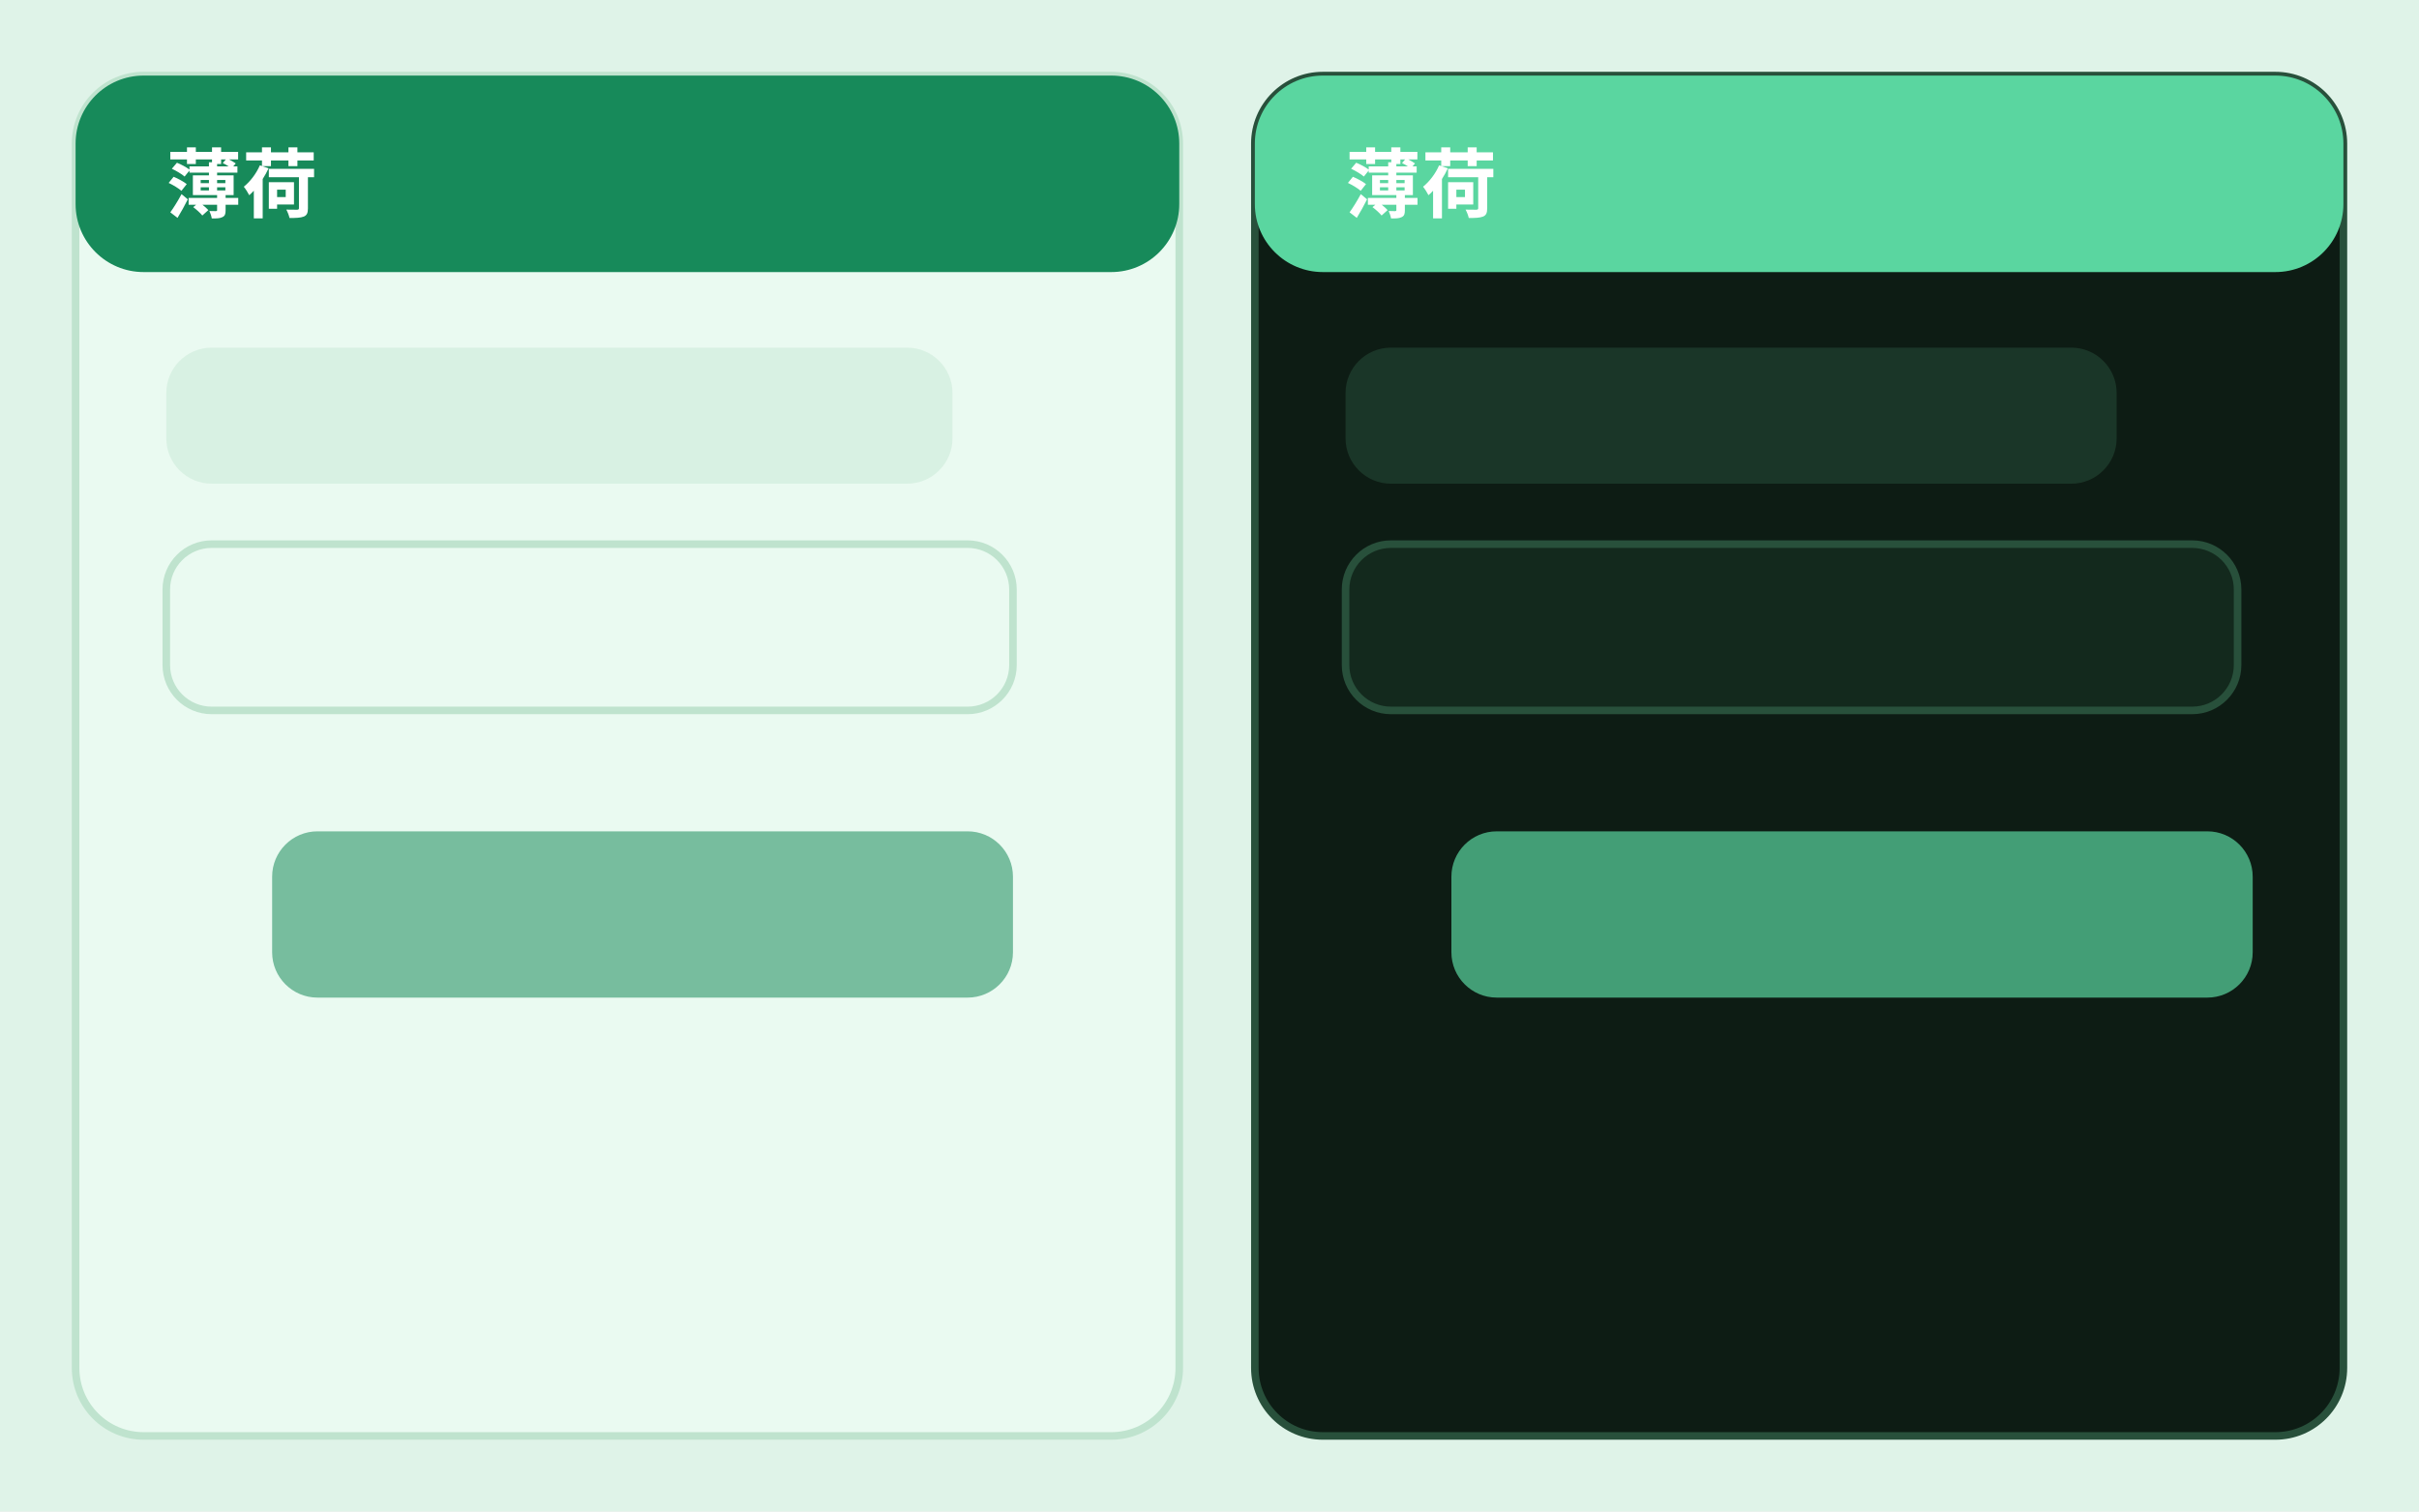
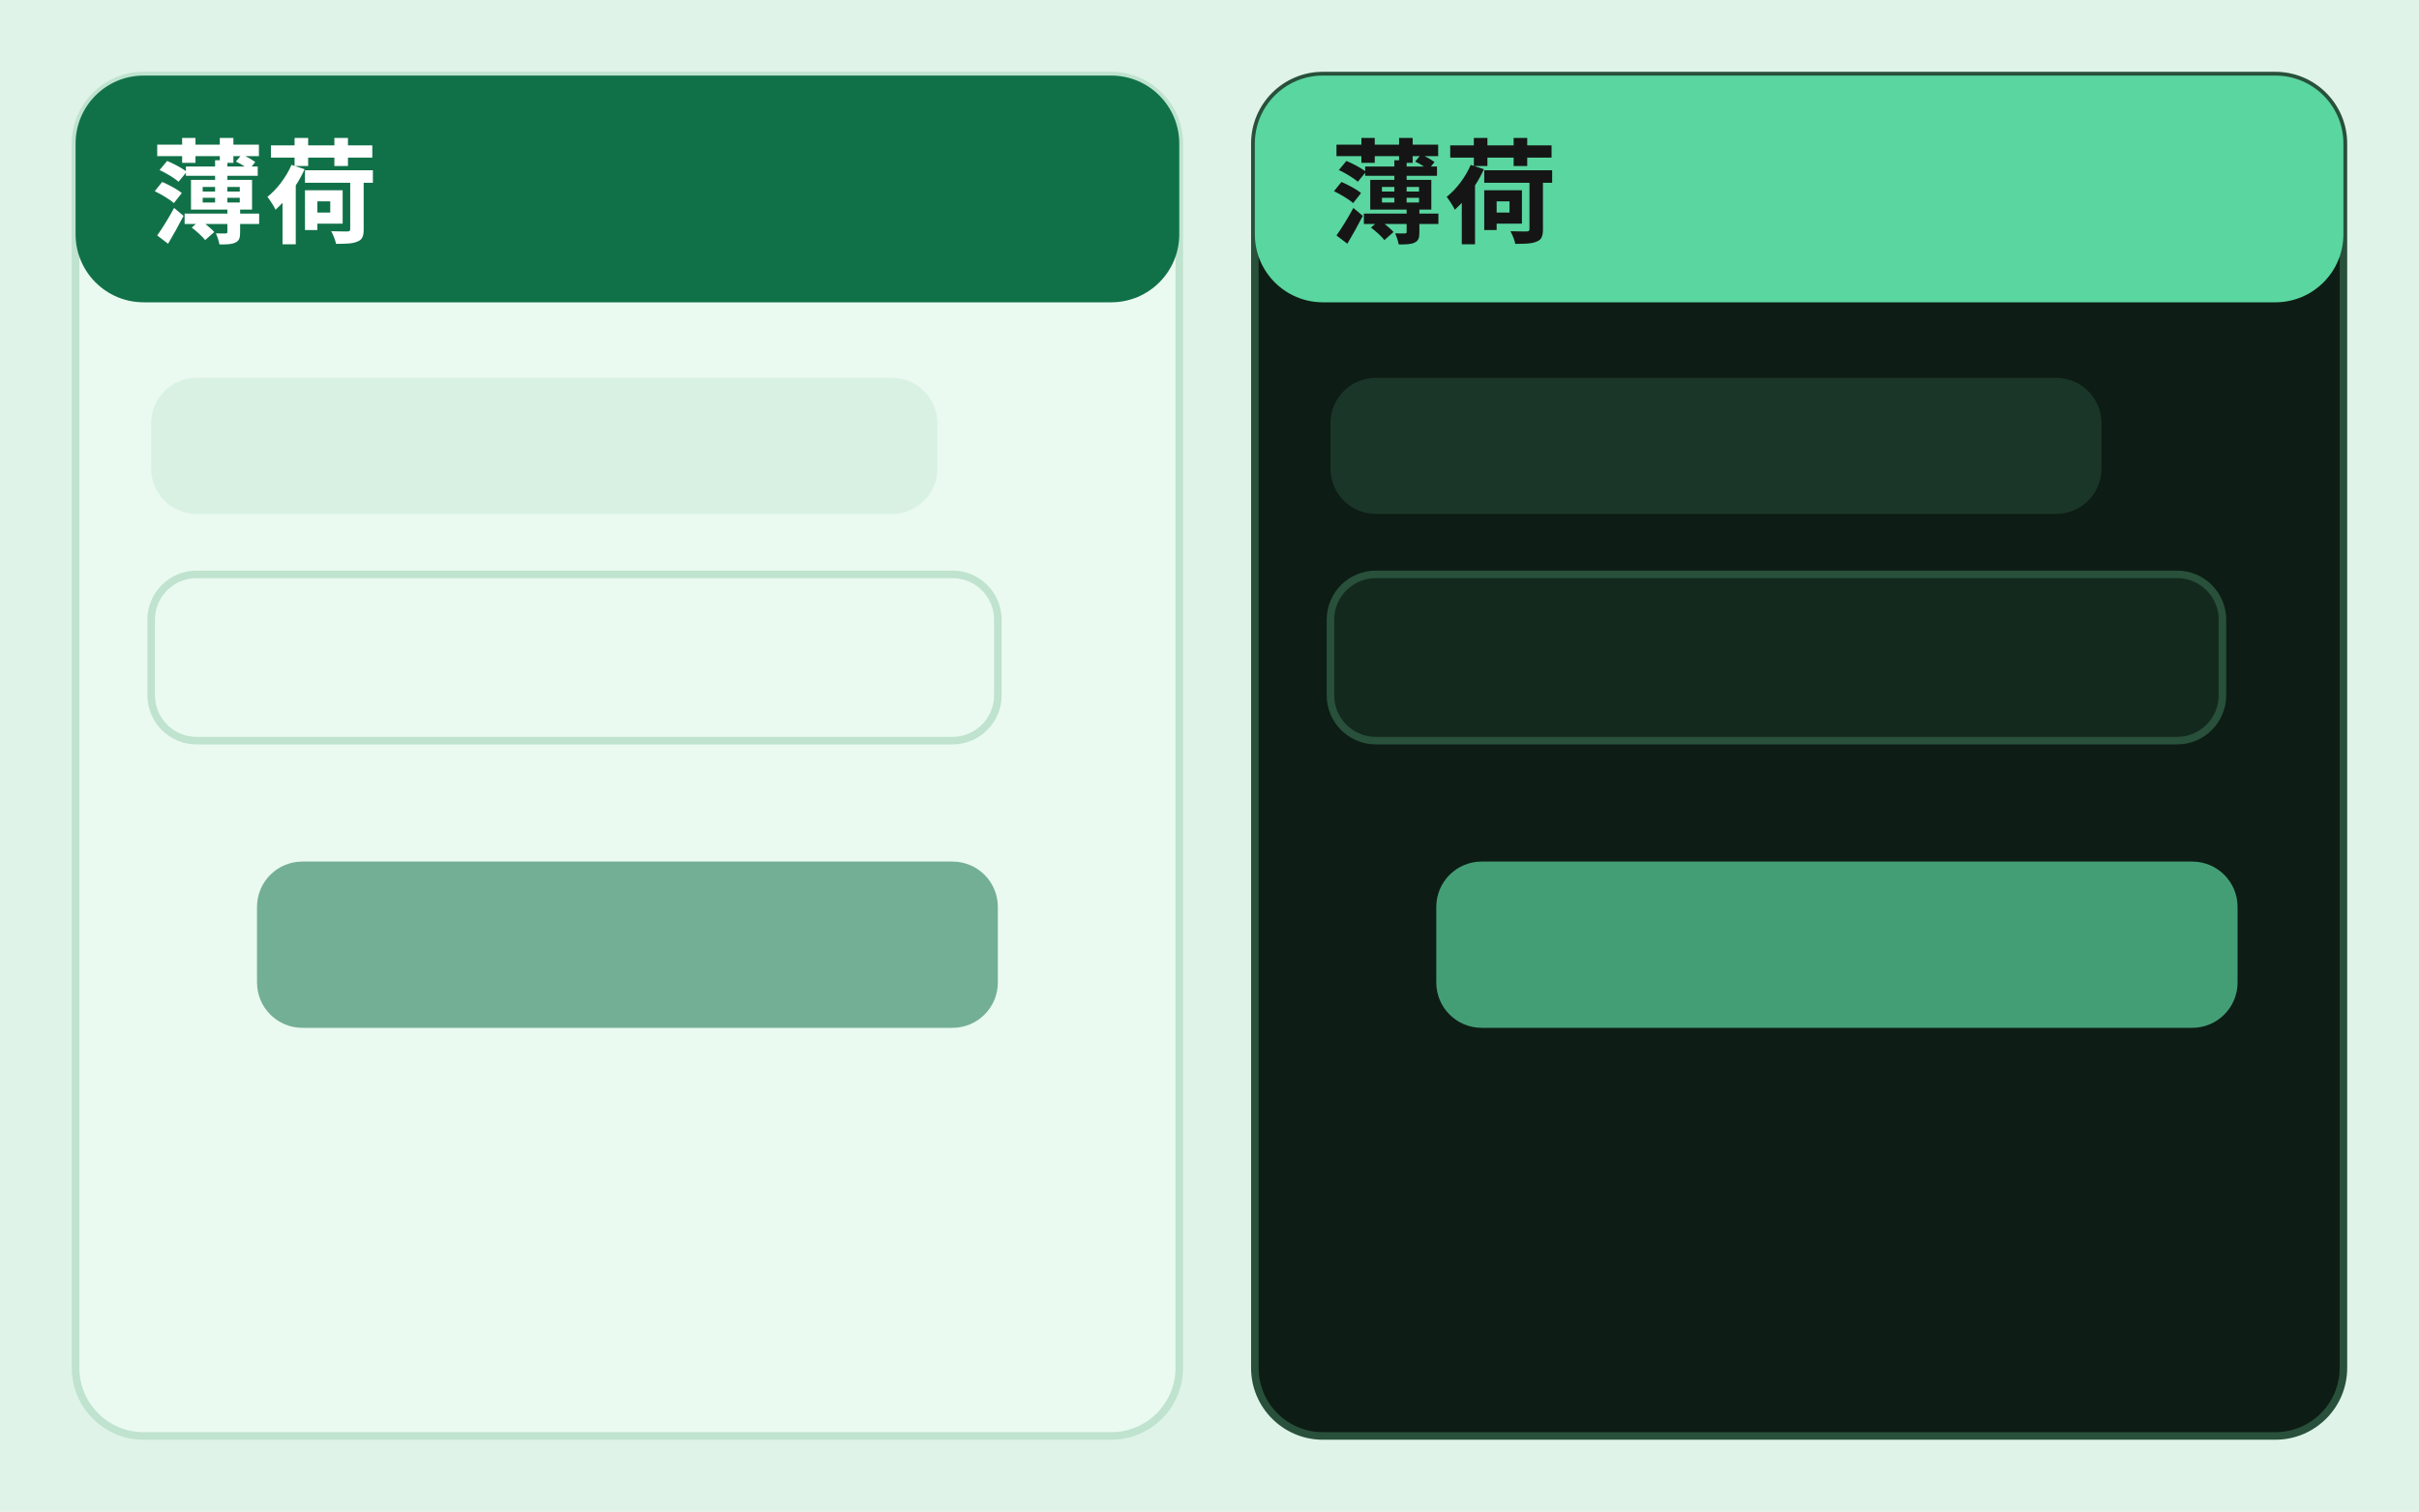
<svg xmlns="http://www.w3.org/2000/svg" width="320" height="200" viewBox="0 0 320 200">
  <rect width="320" height="200" fill="#dff3e8" />
  <rect x="10" y="10" width="146" height="180" rx="9" fill="#eafaf1" stroke="#bfe3ce" stroke-width="1" />
-   <rect x="10" y="10" width="146" height="26" rx="9" fill="#178a5a" />
-   <text x="22" y="28" font-family="Arial,sans-serif" font-size="10" font-weight="bold" fill="#fff">薄荷</text>
-   <rect x="22" y="46" width="104" height="18" rx="6" fill="#bfe3ce" opacity=".4" />
-   <rect x="22" y="72" width="112" height="22" rx="6" fill="#eafaf1" stroke="#bfe3ce" />
-   <rect x="36" y="110" width="98" height="22" rx="6" fill="#178a5a" opacity=".55" />
+   <rect x="10" y="10" width="146" height="30" rx="9" fill="#107148" />
+   <text x="20" y="31" font-family="Arial,sans-serif" font-size="15" font-weight="bold" fill="#ffffff">薄荷</text>
+   <rect x="20" y="50" width="104" height="18" rx="6" fill="#bfe3ce" opacity=".4" />
+   <rect x="20" y="76" width="112" height="22" rx="6" fill="#eafaf1" stroke="#bfe3ce" />
+   <rect x="34" y="114" width="98" height="22" rx="6" fill="#107148" opacity=".55" />
  <rect x="166" y="10" width="144" height="180" rx="9" fill="#0d1c14" stroke="#28503b" stroke-width="1" />
-   <rect x="166" y="10" width="144" height="26" rx="9" fill="#5ad6a0" />
-   <text x="178" y="28" font-family="Arial,sans-serif" font-size="10" font-weight="bold" fill="#fff">薄荷</text>
-   <rect x="178" y="46" width="102" height="18" rx="6" fill="#28503b" opacity=".5" />
-   <rect x="178" y="72" width="118" height="22" rx="6" fill="#13291d" stroke="#28503b" />
-   <rect x="192" y="110" width="106" height="22" rx="6" fill="#5ad6a0" opacity=".7" />
+   <rect x="166" y="10" width="144" height="30" rx="9" fill="#5ad6a0" />
+   <text x="176" y="31" font-family="Arial,sans-serif" font-size="15" font-weight="bold" fill="#151515">薄荷</text>
+   <rect x="176" y="50" width="102" height="18" rx="6" fill="#28503b" opacity=".5" />
+   <rect x="176" y="76" width="118" height="22" rx="6" fill="#13291d" stroke="#28503b" />
+   <rect x="190" y="114" width="106" height="22" rx="6" fill="#5ad6a0" opacity=".7" />
</svg>
